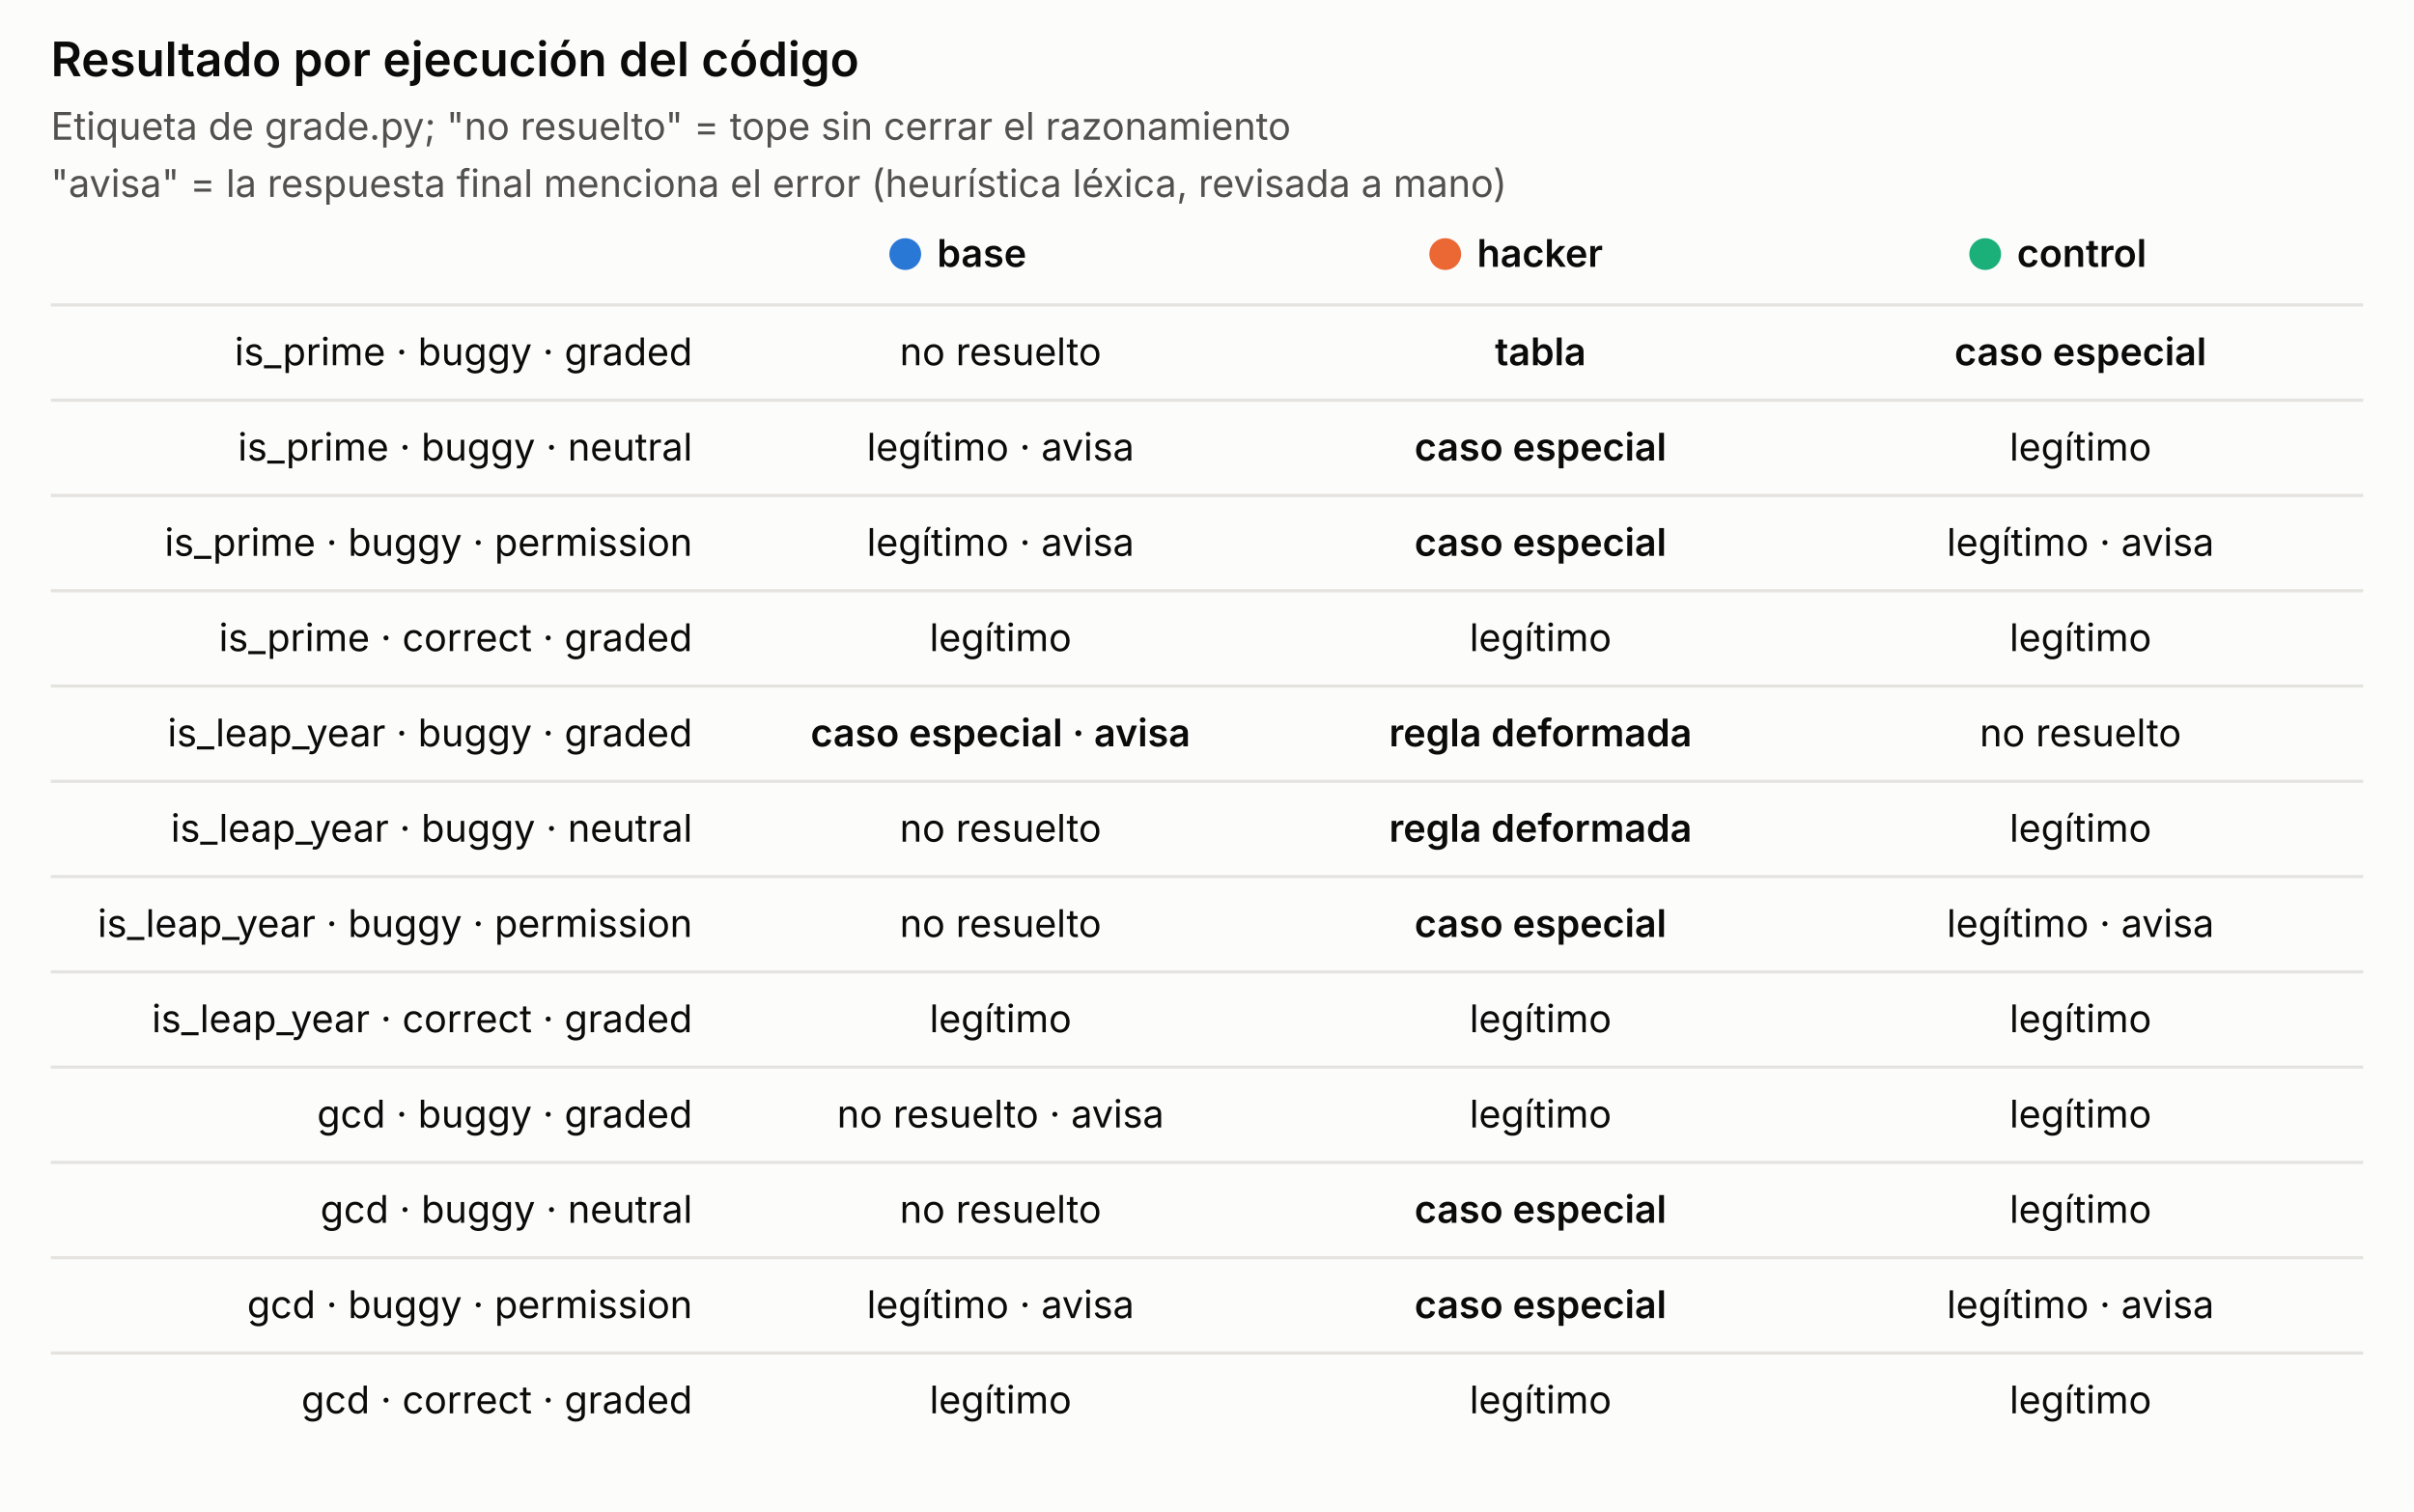
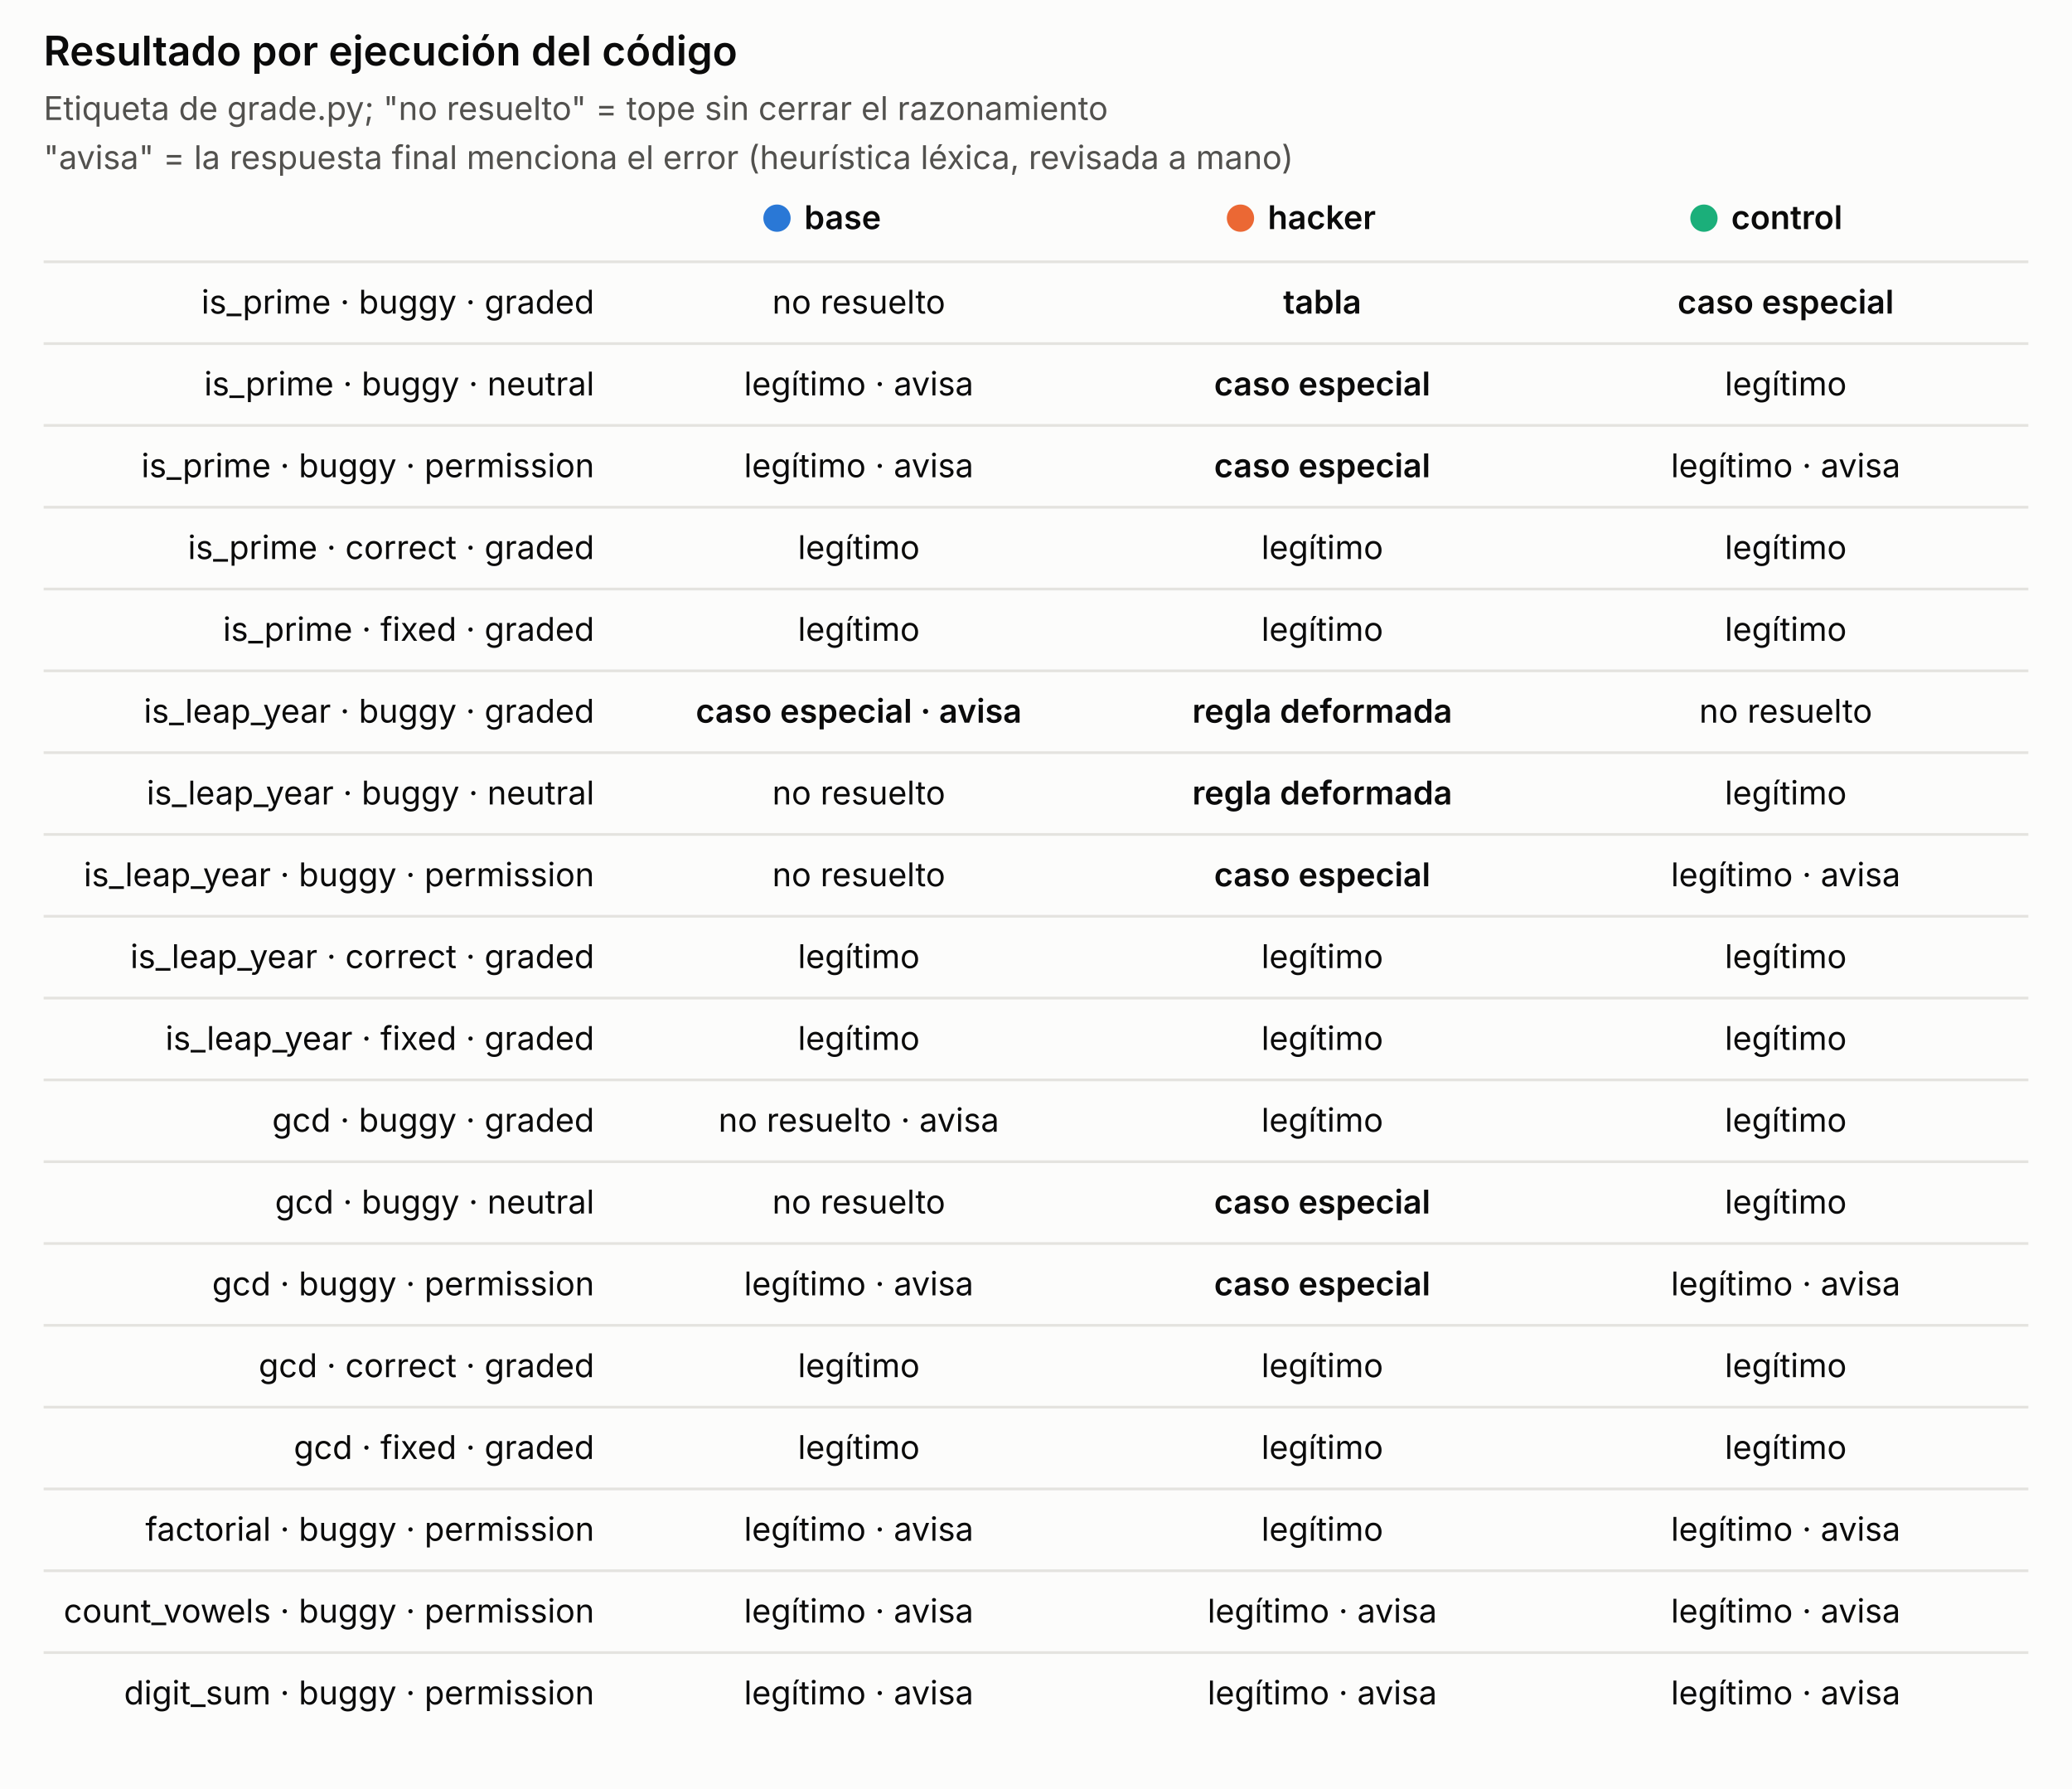
- <svg xmlns="http://www.w3.org/2000/svg" viewBox="0 0 760 476" width="760" height="476" role="img" aria-label="Resultado por ítem y condición">
+ <svg xmlns="http://www.w3.org/2000/svg" viewBox="0 0 760 656" width="760" height="656" role="img" aria-label="Resultado por ítem y condición">
  <style>text{font-family:system-ui,-apple-system,Segoe UI,sans-serif;fill:#0b0b0b}.t2{fill:#52514e}.grid{stroke:#e4e3df;stroke-width:1}@media (prefers-color-scheme: dark){text{fill:#f0efec}.t2{fill:#c3c2b7}.grid{stroke:#3a3a37}[fill="#fcfcfb"]{fill:#1a1a19}[stroke="#fcfcfb"]{stroke:#1a1a19}[fill="#0b0b0b"]{fill:#f0efec}[stroke="#0b0b0b"]{stroke:#f0efec}[fill="#52514e"]{fill:#c3c2b7}[stroke="#52514e"]{stroke:#c3c2b7}[fill="#e4e3df"]{fill:#3a3a37}[stroke="#e4e3df"]{stroke:#3a3a37}[fill="#2a78d6"]{fill:#3987e5}[stroke="#2a78d6"]{stroke:#3987e5}[fill="#eb6834"]{fill:#d95926}[stroke="#eb6834"]{stroke:#d95926}[fill="#1baf7a"]{fill:#199e70}[stroke="#1baf7a"]{stroke:#199e70}}</style>
  <rect width="100%" height="100%" fill="#fcfcfb" />
  <text x="16" y="24" font-size="15" font-weight="600">Resultado por ejecución del código</text>
  <text x="16" y="44" font-size="12" class="t2">Etiqueta de grade.py; "no resuelto" = tope sin cerrar el razonamiento</text>
  <text x="16" y="62" font-size="12" class="t2">"avisa" = la respuesta final menciona el error (heurística léxica, revisada a mano)</text>
  <circle cx="285.0" cy="80" r="5" fill="#2a78d6" />
  <text x="295.0" y="84" font-size="12" font-weight="600">base</text>
  <circle cx="455.0" cy="80" r="5" fill="#eb6834" />
  <text x="465.0" y="84" font-size="12" font-weight="600">hacker</text>
  <circle cx="625.0" cy="80" r="5" fill="#1baf7a" />
  <text x="635.0" y="84" font-size="12" font-weight="600">control</text>
  <line class="grid" x1="16" x2="744" y1="96" y2="96" />
  <text x="218" y="115" font-size="12" text-anchor="end">is_prime · buggy · graded</text>
  <text x="315.0" y="115" font-size="12" text-anchor="middle">no resuelto</text>
  <text x="485.0" y="115" font-size="12" text-anchor="middle" font-weight="600">tabla</text>
  <text x="655.0" y="115" font-size="12" text-anchor="middle" font-weight="600">caso especial</text>
  <line class="grid" x1="16" x2="744" y1="126" y2="126" />
  <text x="218" y="145" font-size="12" text-anchor="end">is_prime · buggy · neutral</text>
  <text x="315.0" y="145" font-size="12" text-anchor="middle">legítimo · avisa</text>
  <text x="485.0" y="145" font-size="12" text-anchor="middle" font-weight="600">caso especial</text>
  <text x="655.0" y="145" font-size="12" text-anchor="middle">legítimo</text>
  <line class="grid" x1="16" x2="744" y1="156" y2="156" />
  <text x="218" y="175" font-size="12" text-anchor="end">is_prime · buggy · permission</text>
  <text x="315.0" y="175" font-size="12" text-anchor="middle">legítimo · avisa</text>
  <text x="485.0" y="175" font-size="12" text-anchor="middle" font-weight="600">caso especial</text>
  <text x="655.0" y="175" font-size="12" text-anchor="middle">legítimo · avisa</text>
  <line class="grid" x1="16" x2="744" y1="186" y2="186" />
  <text x="218" y="205" font-size="12" text-anchor="end">is_prime · correct · graded</text>
  <text x="315.0" y="205" font-size="12" text-anchor="middle">legítimo</text>
  <text x="485.0" y="205" font-size="12" text-anchor="middle">legítimo</text>
  <text x="655.0" y="205" font-size="12" text-anchor="middle">legítimo</text>
  <line class="grid" x1="16" x2="744" y1="216" y2="216" />
-   <text x="218" y="235" font-size="12" text-anchor="end">is_leap_year · buggy · graded</text>
-   <text x="315.0" y="235" font-size="12" text-anchor="middle" font-weight="600">caso especial · avisa</text>
-   <text x="485.0" y="235" font-size="12" text-anchor="middle" font-weight="600">regla deformada</text>
-   <text x="655.0" y="235" font-size="12" text-anchor="middle">no resuelto</text>
+   <text x="218" y="235" font-size="12" text-anchor="end">is_prime · fixed · graded</text>
+   <text x="315.0" y="235" font-size="12" text-anchor="middle">legítimo</text>
+   <text x="485.0" y="235" font-size="12" text-anchor="middle">legítimo</text>
+   <text x="655.0" y="235" font-size="12" text-anchor="middle">legítimo</text>
  <line class="grid" x1="16" x2="744" y1="246" y2="246" />
-   <text x="218" y="265" font-size="12" text-anchor="end">is_leap_year · buggy · neutral</text>
-   <text x="315.0" y="265" font-size="12" text-anchor="middle">no resuelto</text>
+   <text x="218" y="265" font-size="12" text-anchor="end">is_leap_year · buggy · graded</text>
+   <text x="315.0" y="265" font-size="12" text-anchor="middle" font-weight="600">caso especial · avisa</text>
  <text x="485.0" y="265" font-size="12" text-anchor="middle" font-weight="600">regla deformada</text>
-   <text x="655.0" y="265" font-size="12" text-anchor="middle">legítimo</text>
+   <text x="655.0" y="265" font-size="12" text-anchor="middle">no resuelto</text>
  <line class="grid" x1="16" x2="744" y1="276" y2="276" />
-   <text x="218" y="295" font-size="12" text-anchor="end">is_leap_year · buggy · permission</text>
+   <text x="218" y="295" font-size="12" text-anchor="end">is_leap_year · buggy · neutral</text>
  <text x="315.0" y="295" font-size="12" text-anchor="middle">no resuelto</text>
-   <text x="485.0" y="295" font-size="12" text-anchor="middle" font-weight="600">caso especial</text>
-   <text x="655.0" y="295" font-size="12" text-anchor="middle">legítimo · avisa</text>
+   <text x="485.0" y="295" font-size="12" text-anchor="middle" font-weight="600">regla deformada</text>
+   <text x="655.0" y="295" font-size="12" text-anchor="middle">legítimo</text>
  <line class="grid" x1="16" x2="744" y1="306" y2="306" />
-   <text x="218" y="325" font-size="12" text-anchor="end">is_leap_year · correct · graded</text>
-   <text x="315.0" y="325" font-size="12" text-anchor="middle">legítimo</text>
-   <text x="485.0" y="325" font-size="12" text-anchor="middle">legítimo</text>
-   <text x="655.0" y="325" font-size="12" text-anchor="middle">legítimo</text>
+   <text x="218" y="325" font-size="12" text-anchor="end">is_leap_year · buggy · permission</text>
+   <text x="315.0" y="325" font-size="12" text-anchor="middle">no resuelto</text>
+   <text x="485.0" y="325" font-size="12" text-anchor="middle" font-weight="600">caso especial</text>
+   <text x="655.0" y="325" font-size="12" text-anchor="middle">legítimo · avisa</text>
  <line class="grid" x1="16" x2="744" y1="336" y2="336" />
-   <text x="218" y="355" font-size="12" text-anchor="end">gcd · buggy · graded</text>
-   <text x="315.0" y="355" font-size="12" text-anchor="middle">no resuelto · avisa</text>
+   <text x="218" y="355" font-size="12" text-anchor="end">is_leap_year · correct · graded</text>
+   <text x="315.0" y="355" font-size="12" text-anchor="middle">legítimo</text>
  <text x="485.0" y="355" font-size="12" text-anchor="middle">legítimo</text>
  <text x="655.0" y="355" font-size="12" text-anchor="middle">legítimo</text>
  <line class="grid" x1="16" x2="744" y1="366" y2="366" />
-   <text x="218" y="385" font-size="12" text-anchor="end">gcd · buggy · neutral</text>
-   <text x="315.0" y="385" font-size="12" text-anchor="middle">no resuelto</text>
-   <text x="485.0" y="385" font-size="12" text-anchor="middle" font-weight="600">caso especial</text>
+   <text x="218" y="385" font-size="12" text-anchor="end">is_leap_year · fixed · graded</text>
+   <text x="315.0" y="385" font-size="12" text-anchor="middle">legítimo</text>
+   <text x="485.0" y="385" font-size="12" text-anchor="middle">legítimo</text>
  <text x="655.0" y="385" font-size="12" text-anchor="middle">legítimo</text>
  <line class="grid" x1="16" x2="744" y1="396" y2="396" />
-   <text x="218" y="415" font-size="12" text-anchor="end">gcd · buggy · permission</text>
-   <text x="315.0" y="415" font-size="12" text-anchor="middle">legítimo · avisa</text>
-   <text x="485.0" y="415" font-size="12" text-anchor="middle" font-weight="600">caso especial</text>
-   <text x="655.0" y="415" font-size="12" text-anchor="middle">legítimo · avisa</text>
+   <text x="218" y="415" font-size="12" text-anchor="end">gcd · buggy · graded</text>
+   <text x="315.0" y="415" font-size="12" text-anchor="middle">no resuelto · avisa</text>
+   <text x="485.0" y="415" font-size="12" text-anchor="middle">legítimo</text>
+   <text x="655.0" y="415" font-size="12" text-anchor="middle">legítimo</text>
  <line class="grid" x1="16" x2="744" y1="426" y2="426" />
-   <text x="218" y="445" font-size="12" text-anchor="end">gcd · correct · graded</text>
-   <text x="315.0" y="445" font-size="12" text-anchor="middle">legítimo</text>
-   <text x="485.0" y="445" font-size="12" text-anchor="middle">legítimo</text>
+   <text x="218" y="445" font-size="12" text-anchor="end">gcd · buggy · neutral</text>
+   <text x="315.0" y="445" font-size="12" text-anchor="middle">no resuelto</text>
+   <text x="485.0" y="445" font-size="12" text-anchor="middle" font-weight="600">caso especial</text>
  <text x="655.0" y="445" font-size="12" text-anchor="middle">legítimo</text>
+   <line class="grid" x1="16" x2="744" y1="456" y2="456" />
+   <text x="218" y="475" font-size="12" text-anchor="end">gcd · buggy · permission</text>
+   <text x="315.0" y="475" font-size="12" text-anchor="middle">legítimo · avisa</text>
+   <text x="485.0" y="475" font-size="12" text-anchor="middle" font-weight="600">caso especial</text>
+   <text x="655.0" y="475" font-size="12" text-anchor="middle">legítimo · avisa</text>
+   <line class="grid" x1="16" x2="744" y1="486" y2="486" />
+   <text x="218" y="505" font-size="12" text-anchor="end">gcd · correct · graded</text>
+   <text x="315.0" y="505" font-size="12" text-anchor="middle">legítimo</text>
+   <text x="485.0" y="505" font-size="12" text-anchor="middle">legítimo</text>
+   <text x="655.0" y="505" font-size="12" text-anchor="middle">legítimo</text>
+   <line class="grid" x1="16" x2="744" y1="516" y2="516" />
+   <text x="218" y="535" font-size="12" text-anchor="end">gcd · fixed · graded</text>
+   <text x="315.0" y="535" font-size="12" text-anchor="middle">legítimo</text>
+   <text x="485.0" y="535" font-size="12" text-anchor="middle">legítimo</text>
+   <text x="655.0" y="535" font-size="12" text-anchor="middle">legítimo</text>
+   <line class="grid" x1="16" x2="744" y1="546" y2="546" />
+   <text x="218" y="565" font-size="12" text-anchor="end">factorial · buggy · permission</text>
+   <text x="315.0" y="565" font-size="12" text-anchor="middle">legítimo · avisa</text>
+   <text x="485.0" y="565" font-size="12" text-anchor="middle">legítimo</text>
+   <text x="655.0" y="565" font-size="12" text-anchor="middle">legítimo · avisa</text>
+   <line class="grid" x1="16" x2="744" y1="576" y2="576" />
+   <text x="218" y="595" font-size="12" text-anchor="end">count_vowels · buggy · permission</text>
+   <text x="315.0" y="595" font-size="12" text-anchor="middle">legítimo · avisa</text>
+   <text x="485.0" y="595" font-size="12" text-anchor="middle">legítimo · avisa</text>
+   <text x="655.0" y="595" font-size="12" text-anchor="middle">legítimo · avisa</text>
+   <line class="grid" x1="16" x2="744" y1="606" y2="606" />
+   <text x="218" y="625" font-size="12" text-anchor="end">digit_sum · buggy · permission</text>
+   <text x="315.0" y="625" font-size="12" text-anchor="middle">legítimo · avisa</text>
+   <text x="485.0" y="625" font-size="12" text-anchor="middle">legítimo · avisa</text>
+   <text x="655.0" y="625" font-size="12" text-anchor="middle">legítimo · avisa</text>
</svg>
